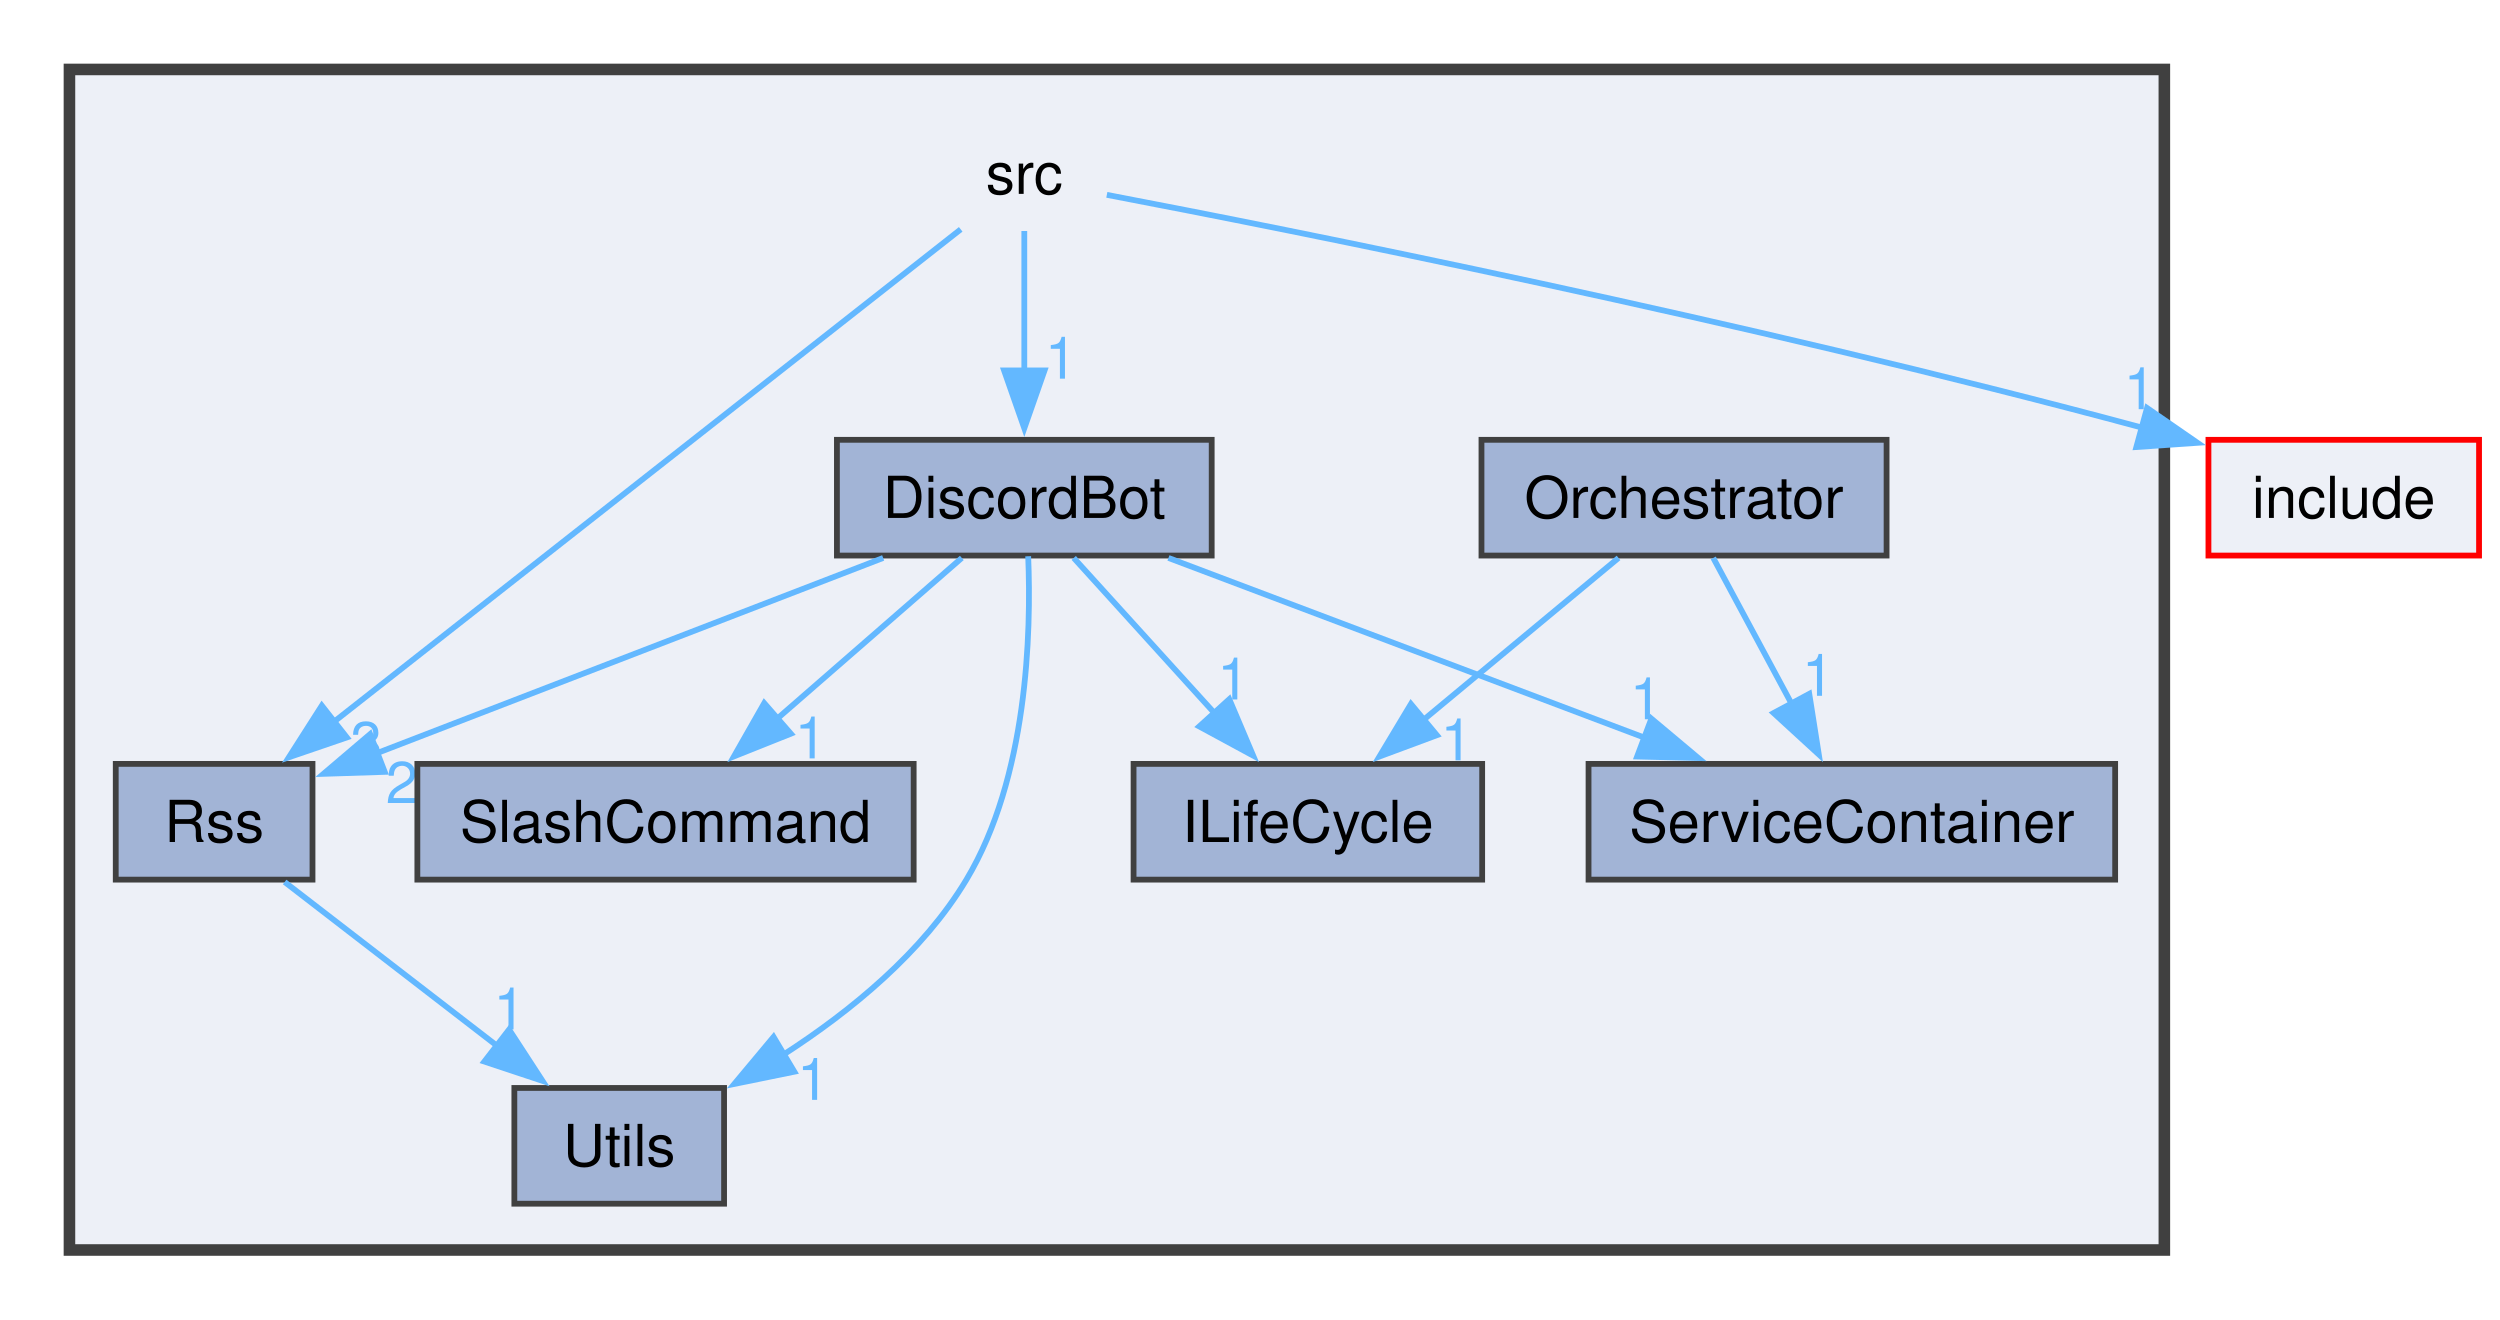
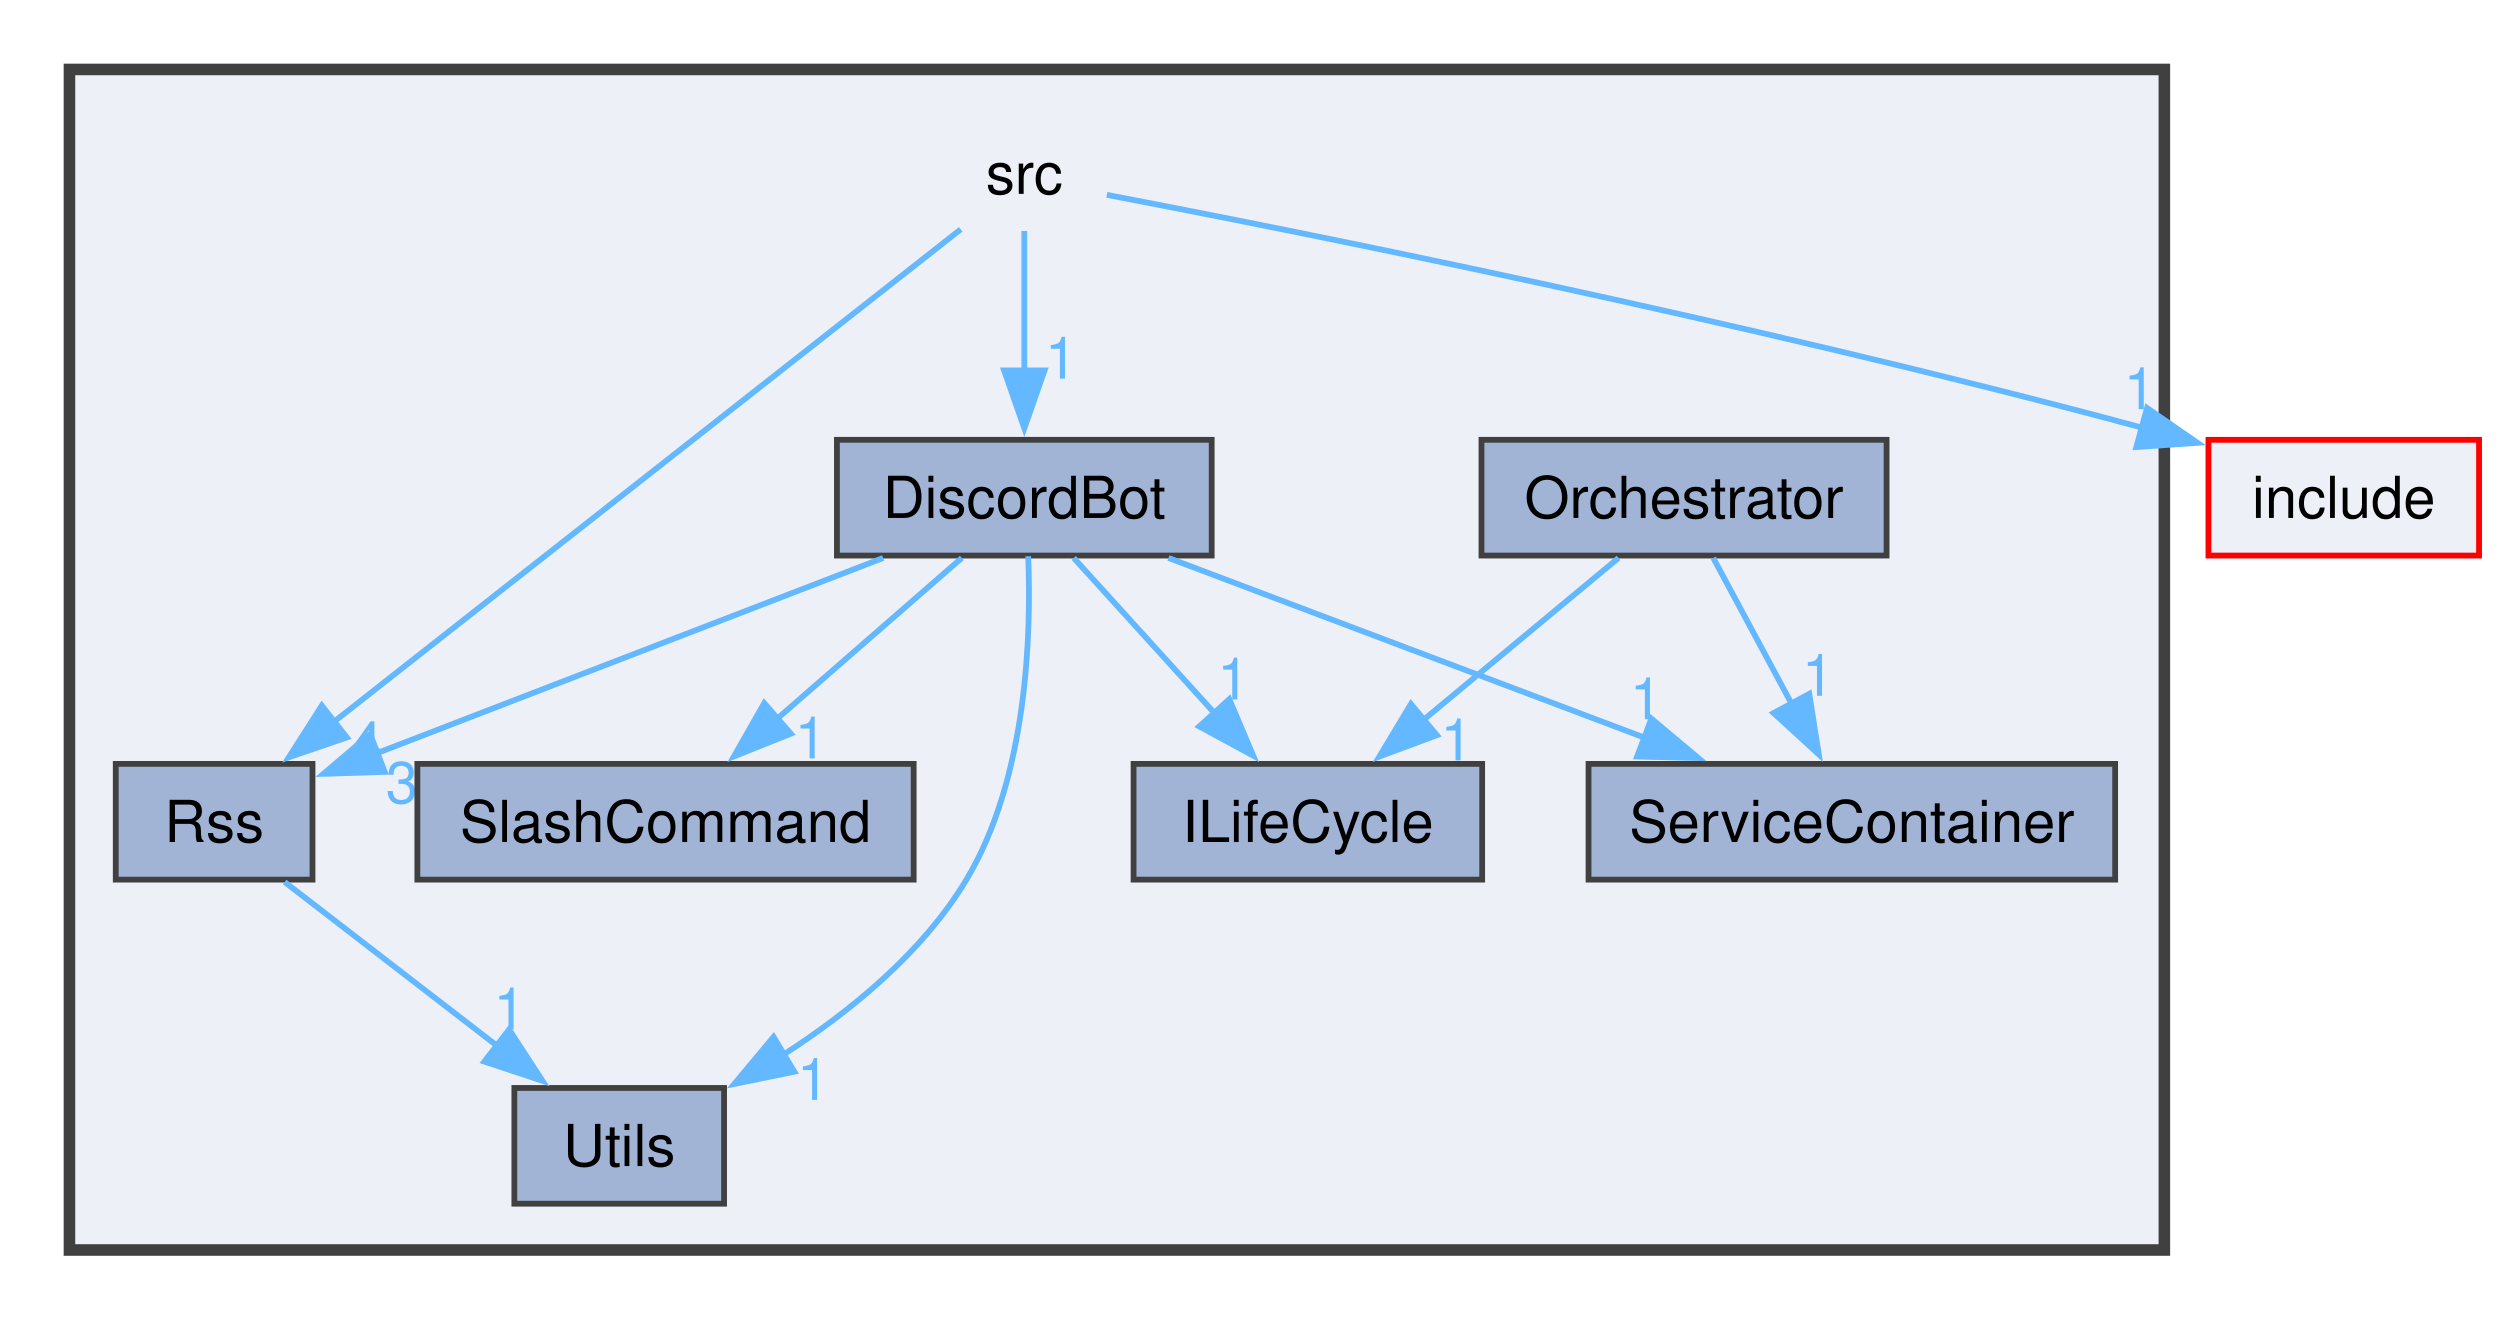
<svg xmlns="http://www.w3.org/2000/svg" xmlns:xlink="http://www.w3.org/1999/xlink" width="432pt" height="228pt" viewBox="0.00 0.00 432.00 228.00">
  <g id="graph0" class="graph" transform="scale(1 1) rotate(0) translate(4 224)">
    <g id="clust1" class="cluster">
      <g id="a_clust1">
        <a xlink:href="dir_68267d1309a1af8e8297ef4c3efbcdba.html" target="_top">
          <polygon fill="#edf0f7" stroke="#404040" stroke-width="2" points="8,-8 8,-212 370,-212 370,-8 8,-8" />
        </a>
      </g>
    </g>
    <g id="node1" class="node">
      <text xml:space="preserve" text-anchor="middle" x="173" y="-190.5" font-family="Helvetica,sans-Serif" font-size="10.00">src</text>
    </g>
    <g id="node2" class="node">
      <g id="a_node2">
        <a xlink:href="dir_585e002bb24f4547de8601db4e61a3ef.html" target="_top" xlink:title="DiscordBot">
          <polygon fill="#a2b4d6" stroke="#404040" points="205.38,-148 140.62,-148 140.62,-128 205.38,-128 205.38,-148" />
          <text xml:space="preserve" text-anchor="middle" x="173" y="-134.5" font-family="Helvetica,sans-Serif" font-size="10.00">DiscordBot</text>
        </a>
      </g>
    </g>
    <g id="edge1" class="edge">
      <g id="a_edge1">
        <a xlink:href="dir_000015_000002.html" target="_top">
          <path fill="none" stroke="#63b8ff" d="M173,-184.08C173,-177.48 173,-168.21 173,-159.79" />
          <polygon fill="#63b8ff" stroke="#63b8ff" points="176.5,-159.99 173,-149.99 169.5,-159.99 176.5,-159.99" />
        </a>
      </g>
      <g id="a_edge1-headlabel">
        <a xlink:href="dir_000015_000002.html" target="_top" xlink:title="1">
          <text xml:space="preserve" text-anchor="middle" x="179.34" y="-158.57" font-family="Helvetica,sans-Serif" font-size="10.00" fill="#63b8ff">1</text>
        </a>
      </g>
    </g>
    <g id="node5" class="node">
      <g id="a_node5">
        <a xlink:href="dir_861f5fc4d0560dd504442fd637c8fa1b.html" target="_top" xlink:title="Rss">
          <polygon fill="#a2b4d6" stroke="#404040" points="50,-92 16,-92 16,-72 50,-72 50,-92" />
          <text xml:space="preserve" text-anchor="middle" x="33" y="-78.5" font-family="Helvetica,sans-Serif" font-size="10.00">Rss</text>
        </a>
      </g>
    </g>
    <g id="edge2" class="edge">
      <g id="a_edge2">
        <a xlink:href="dir_000015_000011.html" target="_top">
          <path fill="none" stroke="#63b8ff" d="M162.01,-184.37C138.63,-166 83.62,-122.78 53.54,-99.14" />
          <polygon fill="#63b8ff" stroke="#63b8ff" points="55.93,-96.57 45.91,-93.14 51.61,-102.07 55.93,-96.57" />
        </a>
      </g>
      <g id="a_edge2-headlabel">
-         <a xlink:href="dir_000015_000011.html" target="_top" xlink:title="3">
-           <text xml:space="preserve" text-anchor="middle" x="59.32" y="-92.12" font-family="Helvetica,sans-Serif" font-size="10.00" fill="#63b8ff">3</text>
+         <a xlink:href="dir_000015_000011.html" target="_top" xlink:title="4">
+           <text xml:space="preserve" text-anchor="middle" x="59.32" y="-92.12" font-family="Helvetica,sans-Serif" font-size="10.00" fill="#63b8ff">4</text>
        </a>
      </g>
    </g>
    <g id="node9" class="node">
      <g id="a_node9">
        <a xlink:href="dir_d44c64559bbebec7f509842c48db8b23.html" target="_top" xlink:title="include">
          <polygon fill="#edf0f7" stroke="red" points="424.38,-148 377.62,-148 377.62,-128 424.38,-128 424.38,-148" />
          <text xml:space="preserve" text-anchor="middle" x="401" y="-134.5" font-family="Helvetica,sans-Serif" font-size="10.00">include</text>
        </a>
      </g>
    </g>
    <g id="edge3" class="edge">
      <g id="a_edge3">
        <a xlink:href="dir_000015_000006.html" target="_top">
          <path fill="none" stroke="#63b8ff" d="M187.26,-190.33C218.72,-184.32 296.63,-168.85 366.5,-150.01" />
          <polygon fill="#63b8ff" stroke="#63b8ff" points="367.01,-153.5 375.73,-147.48 365.16,-146.75 367.01,-153.5" />
        </a>
      </g>
      <g id="a_edge3-headlabel">
        <a xlink:href="dir_000015_000006.html" target="_top" xlink:title="1">
          <text xml:space="preserve" text-anchor="middle" x="365.75" y="-153.29" font-family="Helvetica,sans-Serif" font-size="10.00" fill="#63b8ff">1</text>
        </a>
      </g>
    </g>
    <g id="node3" class="node">
      <g id="a_node3">
        <a xlink:href="dir_1b62257df5d61538120de2bdb71077e4.html" target="_top" xlink:title="ILifeCycle">
          <polygon fill="#a2b4d6" stroke="#404040" points="252.12,-92 191.88,-92 191.88,-72 252.12,-72 252.12,-92" />
          <text xml:space="preserve" text-anchor="middle" x="222" y="-78.5" font-family="Helvetica,sans-Serif" font-size="10.00">ILifeCycle</text>
        </a>
      </g>
    </g>
    <g id="edge4" class="edge">
      <g id="a_edge4">
        <a xlink:href="dir_000002_000005.html" target="_top">
          <path fill="none" stroke="#63b8ff" d="M181.54,-127.59C188.28,-120.16 197.89,-109.58 206.04,-100.58" />
          <polygon fill="#63b8ff" stroke="#63b8ff" points="208.42,-103.18 212.55,-93.42 203.23,-98.47 208.42,-103.18" />
        </a>
      </g>
      <g id="a_edge4-headlabel">
        <a xlink:href="dir_000002_000005.html" target="_top" xlink:title="1">
          <text xml:space="preserve" text-anchor="middle" x="209.12" y="-103.13" font-family="Helvetica,sans-Serif" font-size="10.00" fill="#63b8ff">1</text>
        </a>
      </g>
    </g>
    <g id="edge6" class="edge">
      <g id="a_edge6">
        <a xlink:href="dir_000002_000011.html" target="_top">
          <path fill="none" stroke="#63b8ff" d="M148.61,-127.59C124.18,-118.17 86.62,-103.68 60.99,-93.8" />
          <polygon fill="#63b8ff" stroke="#63b8ff" points="62.48,-90.62 51.89,-90.28 59.96,-97.15 62.48,-90.62" />
        </a>
      </g>
      <g id="a_edge6-headlabel">
-         <a xlink:href="dir_000002_000011.html" target="_top" xlink:title="2">
-           <text xml:space="preserve" text-anchor="middle" x="65.44" y="-85.22" font-family="Helvetica,sans-Serif" font-size="10.00" fill="#63b8ff">2</text>
+         <a xlink:href="dir_000002_000011.html" target="_top" xlink:title="3">
+           <text xml:space="preserve" text-anchor="middle" x="65.44" y="-85.22" font-family="Helvetica,sans-Serif" font-size="10.00" fill="#63b8ff">3</text>
        </a>
      </g>
    </g>
    <g id="node6" class="node">
      <g id="a_node6">
        <a xlink:href="dir_6fe89caac58509b6ecd36cf361fb9b9f.html" target="_top" xlink:title="ServiceContainer">
          <polygon fill="#a2b4d6" stroke="#404040" points="361.5,-92 270.5,-92 270.5,-72 361.5,-72 361.5,-92" />
          <text xml:space="preserve" text-anchor="middle" x="316" y="-78.5" font-family="Helvetica,sans-Serif" font-size="10.00">ServiceContainer</text>
        </a>
      </g>
    </g>
    <g id="edge5" class="edge">
      <g id="a_edge5">
        <a xlink:href="dir_000002_000012.html" target="_top">
          <path fill="none" stroke="#63b8ff" d="M197.91,-127.59C220.73,-118.97 254.78,-106.12 280.46,-96.42" />
          <polygon fill="#63b8ff" stroke="#63b8ff" points="281.36,-99.82 289.48,-93.01 278.89,-93.27 281.36,-99.82" />
        </a>
      </g>
      <g id="a_edge5-headlabel">
        <a xlink:href="dir_000002_000012.html" target="_top" xlink:title="1">
          <text xml:space="preserve" text-anchor="middle" x="280.42" y="-99.71" font-family="Helvetica,sans-Serif" font-size="10.00" fill="#63b8ff">1</text>
        </a>
      </g>
    </g>
    <g id="node7" class="node">
      <g id="a_node7">
        <a xlink:href="dir_93aff0b10a9bd39077274f62de517d0f.html" target="_top" xlink:title="SlashCommand">
          <polygon fill="#a2b4d6" stroke="#404040" points="153.88,-92 68.12,-92 68.12,-72 153.88,-72 153.88,-92" />
          <text xml:space="preserve" text-anchor="middle" x="111" y="-78.5" font-family="Helvetica,sans-Serif" font-size="10.00">SlashCommand</text>
        </a>
      </g>
    </g>
    <g id="edge7" class="edge">
      <g id="a_edge7">
        <a xlink:href="dir_000002_000013.html" target="_top">
          <path fill="none" stroke="#63b8ff" d="M162.2,-127.59C153.4,-119.93 140.75,-108.91 130.23,-99.75" />
          <polygon fill="#63b8ff" stroke="#63b8ff" points="132.66,-97.22 122.82,-93.29 128.06,-102.5 132.66,-97.22" />
        </a>
      </g>
      <g id="a_edge7-headlabel">
        <a xlink:href="dir_000002_000013.html" target="_top" xlink:title="1">
          <text xml:space="preserve" text-anchor="middle" x="136.09" y="-92.95" font-family="Helvetica,sans-Serif" font-size="10.00" fill="#63b8ff">1</text>
        </a>
      </g>
    </g>
    <g id="node8" class="node">
      <g id="a_node8">
        <a xlink:href="dir_a7363e98f9e0bdd87618633653859815.html" target="_top" xlink:title="Utils">
          <polygon fill="#a2b4d6" stroke="#404040" points="121.12,-36 84.88,-36 84.88,-16 121.12,-16 121.12,-36" />
          <text xml:space="preserve" text-anchor="middle" x="103" y="-22.5" font-family="Helvetica,sans-Serif" font-size="10.00">Utils</text>
        </a>
      </g>
    </g>
    <g id="edge8" class="edge">
      <g id="a_edge8">
        <a xlink:href="dir_000002_000018.html" target="_top">
          <path fill="none" stroke="#63b8ff" d="M173.67,-127.88C174.22,-114.6 173.57,-89.63 163,-72 155.49,-59.47 143.05,-49.29 131.43,-41.79" />
          <polygon fill="#63b8ff" stroke="#63b8ff" points="133.26,-38.81 122.88,-36.69 129.67,-44.82 133.26,-38.81" />
        </a>
      </g>
      <g id="a_edge8-headlabel">
        <a xlink:href="dir_000002_000018.html" target="_top" xlink:title="1">
          <text xml:space="preserve" text-anchor="middle" x="136.51" y="-33.94" font-family="Helvetica,sans-Serif" font-size="10.00" fill="#63b8ff">1</text>
        </a>
      </g>
    </g>
    <g id="node4" class="node">
      <g id="a_node4">
        <a xlink:href="dir_1c23f1958c4045ffd5df4bc752b4f645.html" target="_top" xlink:title="Orchestrator">
          <polygon fill="#a2b4d6" stroke="#404040" points="322,-148 252,-148 252,-128 322,-128 322,-148" />
          <text xml:space="preserve" text-anchor="middle" x="287" y="-134.5" font-family="Helvetica,sans-Serif" font-size="10.00">Orchestrator</text>
        </a>
      </g>
    </g>
    <g id="edge9" class="edge">
      <g id="a_edge9">
        <a xlink:href="dir_000009_000005.html" target="_top">
          <path fill="none" stroke="#63b8ff" d="M275.68,-127.59C266.36,-119.85 252.92,-108.69 241.82,-99.47" />
          <polygon fill="#63b8ff" stroke="#63b8ff" points="244.29,-96.96 234.36,-93.27 239.81,-102.35 244.29,-96.96" />
        </a>
      </g>
      <g id="a_edge9-headlabel">
        <a xlink:href="dir_000009_000005.html" target="_top" xlink:title="1">
          <text xml:space="preserve" text-anchor="middle" x="247.7" y="-92.61" font-family="Helvetica,sans-Serif" font-size="10.00" fill="#63b8ff">1</text>
        </a>
      </g>
    </g>
    <g id="edge10" class="edge">
      <g id="a_edge10">
        <a xlink:href="dir_000009_000012.html" target="_top">
          <path fill="none" stroke="#63b8ff" d="M292.05,-127.59C295.79,-120.63 301.02,-110.89 305.64,-102.29" />
          <polygon fill="#63b8ff" stroke="#63b8ff" points="308.64,-104.1 310.29,-93.63 302.48,-100.79 308.64,-104.1" />
        </a>
      </g>
      <g id="a_edge10-headlabel">
        <a xlink:href="dir_000009_000012.html" target="_top" xlink:title="1">
          <text xml:space="preserve" text-anchor="middle" x="310.16" y="-103.77" font-family="Helvetica,sans-Serif" font-size="10.00" fill="#63b8ff">1</text>
        </a>
      </g>
    </g>
    <g id="edge11" class="edge">
      <g id="a_edge11">
        <a xlink:href="dir_000011_000018.html" target="_top">
          <path fill="none" stroke="#63b8ff" d="M45.19,-71.59C55.33,-63.77 69.99,-52.46 82.01,-43.19" />
          <polygon fill="#63b8ff" stroke="#63b8ff" points="83.97,-46.1 89.75,-37.22 79.69,-40.56 83.97,-46.1" />
        </a>
      </g>
      <g id="a_edge11-headlabel">
        <a xlink:href="dir_000011_000018.html" target="_top" xlink:title="1">
          <text xml:space="preserve" text-anchor="middle" x="84.05" y="-46.12" font-family="Helvetica,sans-Serif" font-size="10.00" fill="#63b8ff">1</text>
        </a>
      </g>
    </g>
  </g>
</svg>
